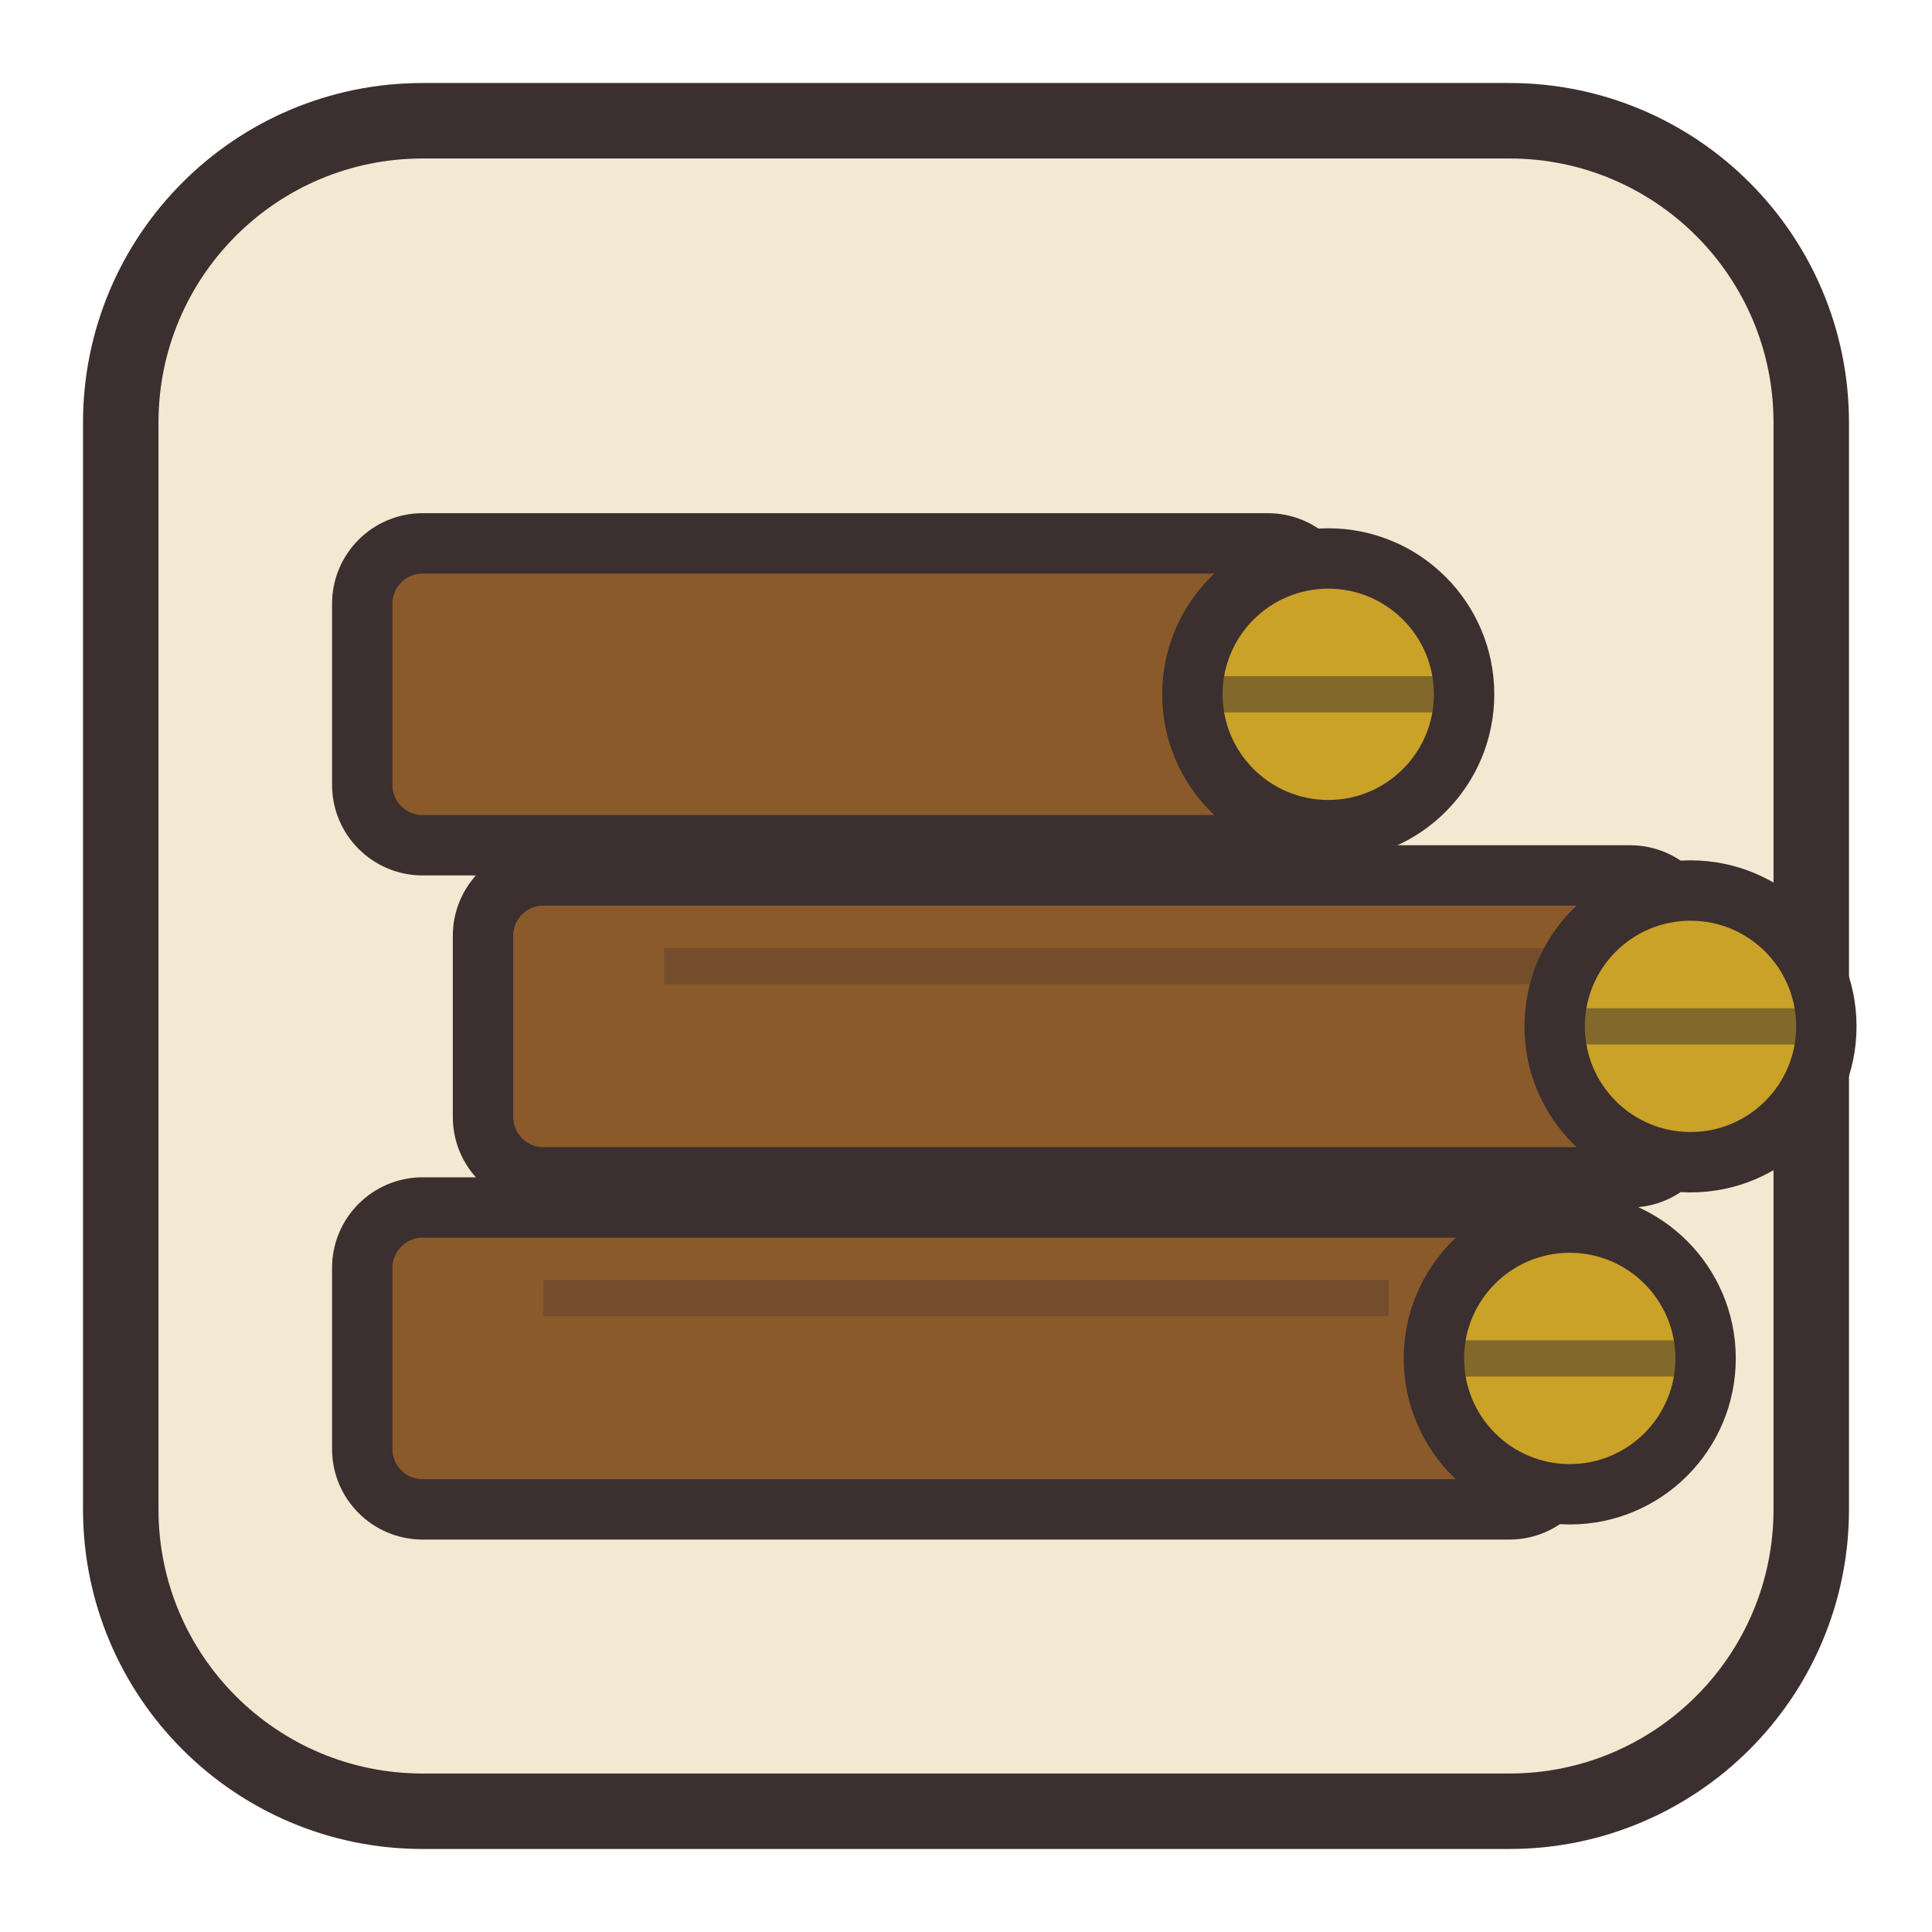
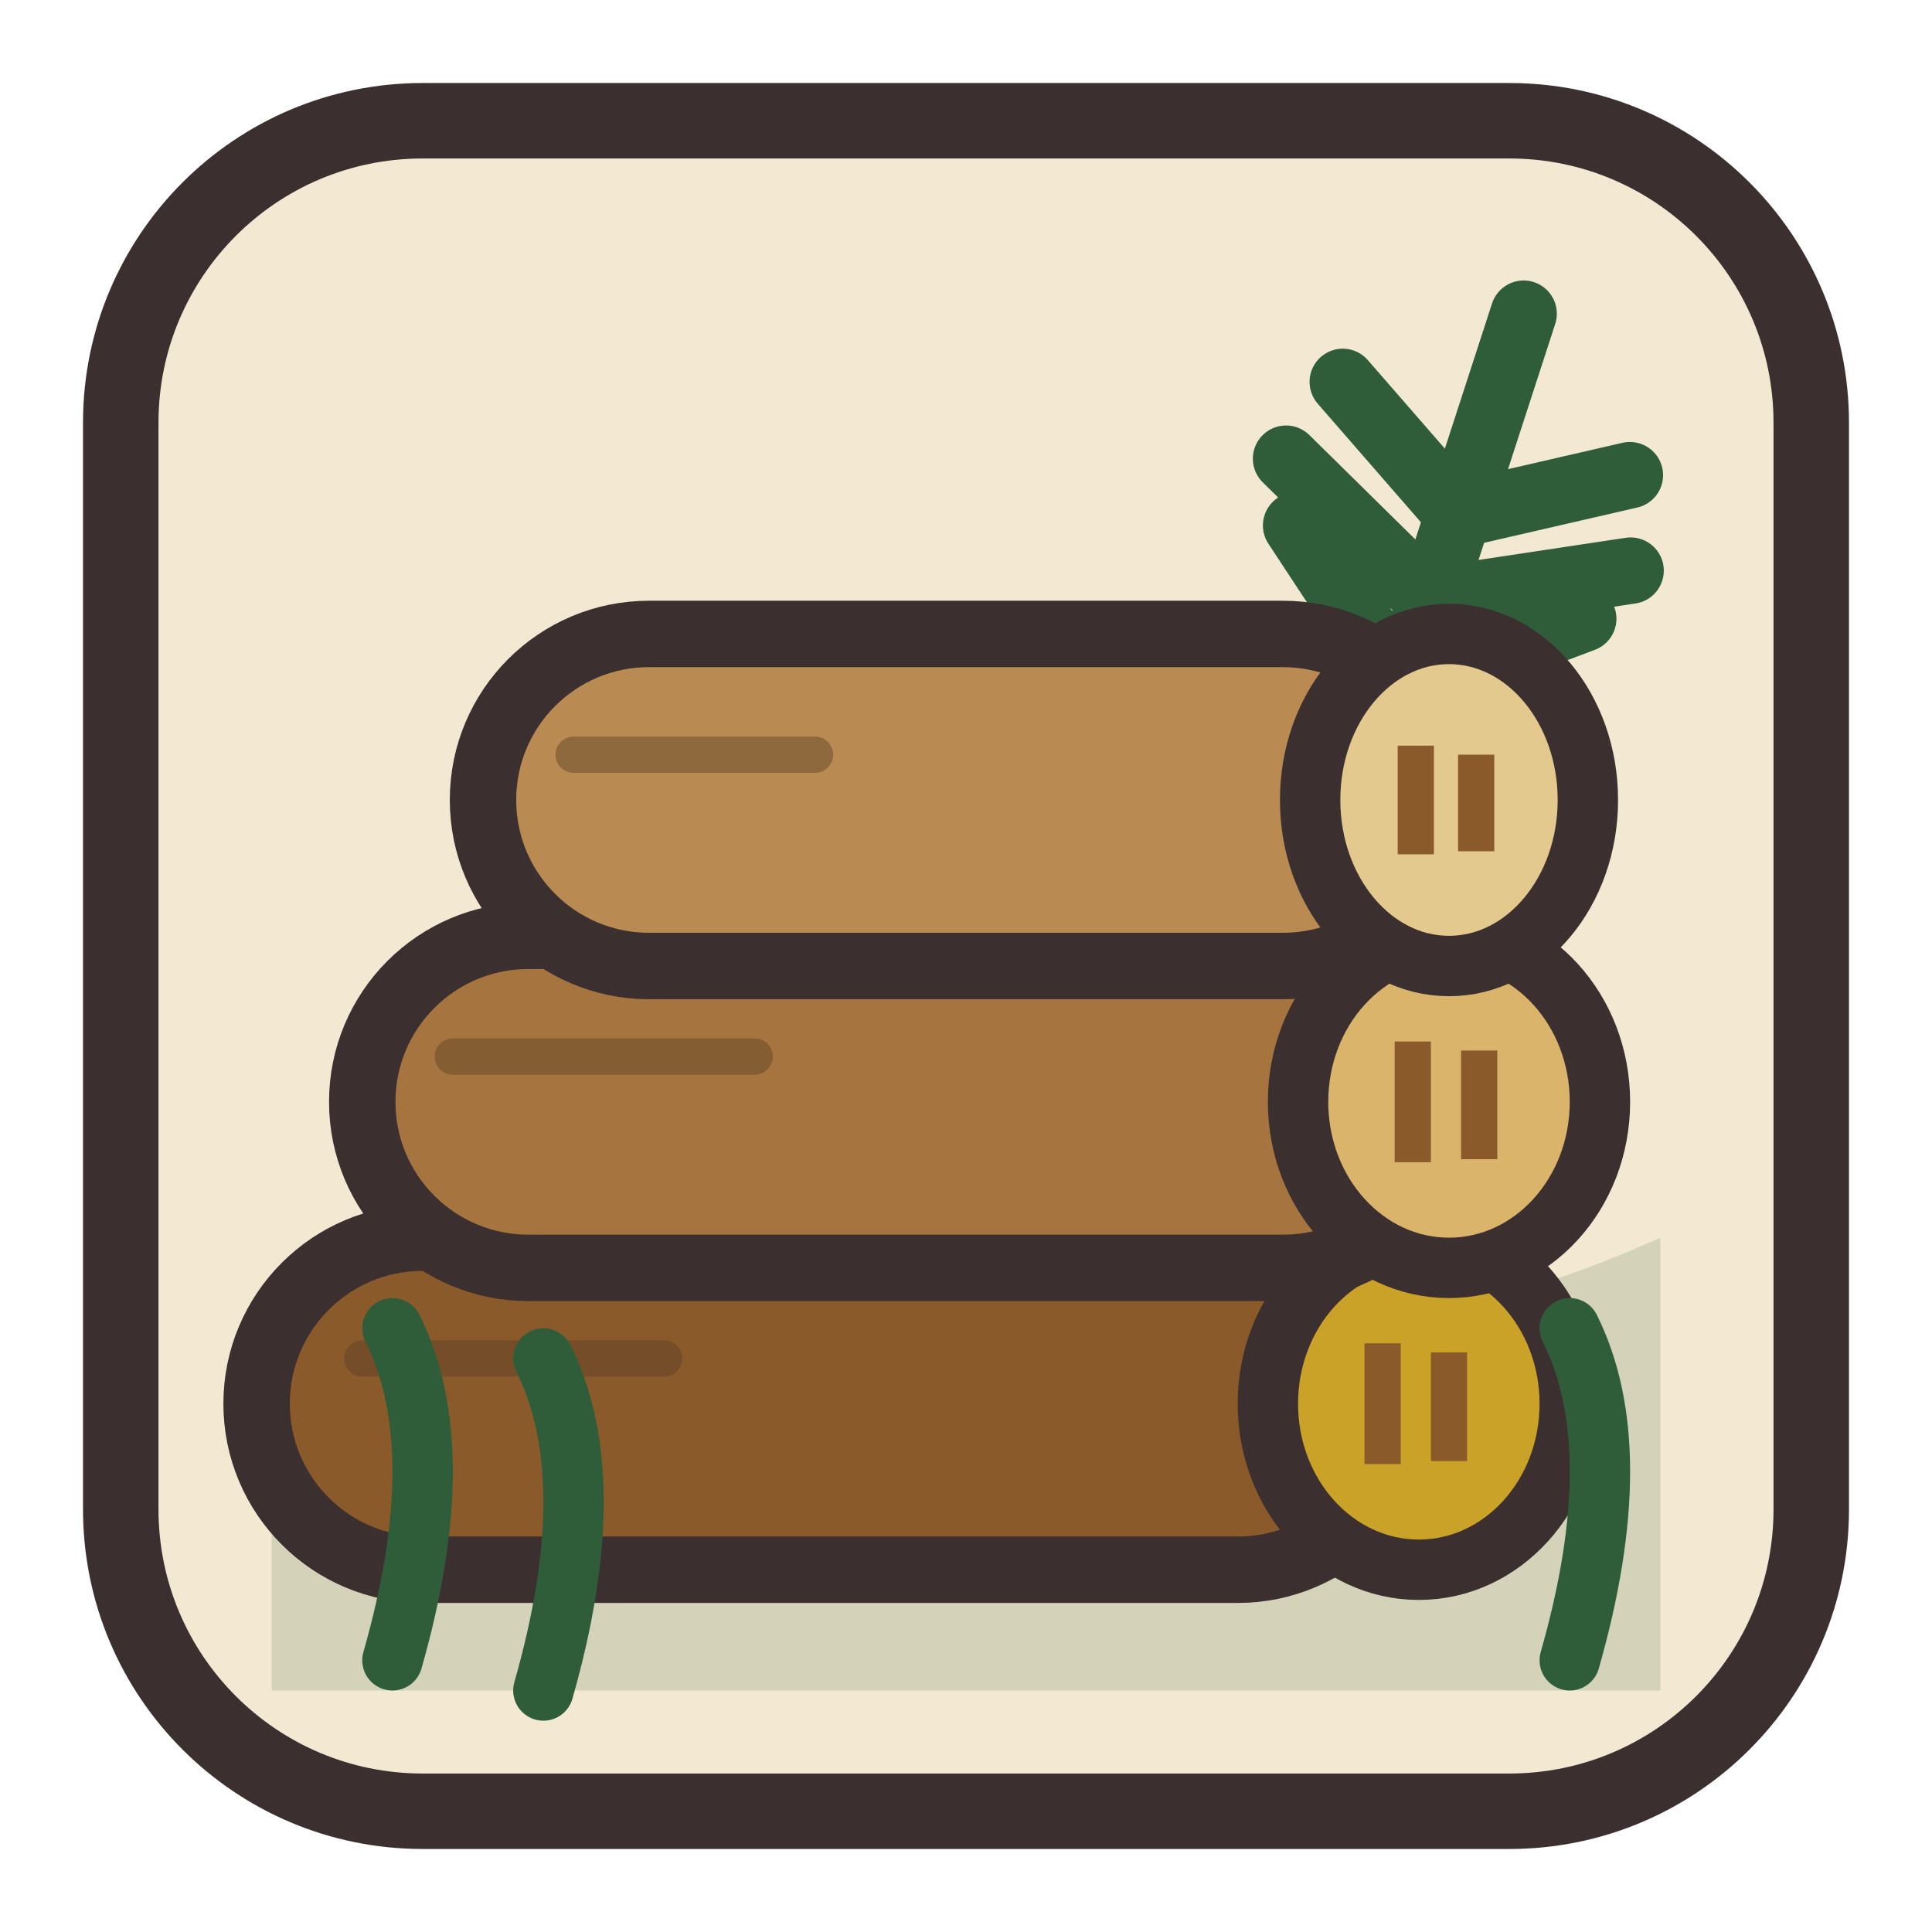
<svg xmlns="http://www.w3.org/2000/svg" viewBox="0 0 64 64">
  <rect x="4" y="4" width="56" height="56" rx="10" fill="#F3E9D2" stroke="#3B2F2F" stroke-width="2.5" />
-   <g stroke="#3B2F2F" stroke-width="2" stroke-linejoin="round">
-     <rect x="12" y="40" width="40" height="10" rx="2" fill="#8A5A2B" />
-     <rect x="16" y="29" width="40" height="10" rx="2" fill="#8A5A2B" />
-     <rect x="12" y="18" width="32" height="10" rx="2" fill="#8A5A2B" />
-     <circle cx="52" cy="45" r="4.5" fill="#C9A227" />
-     <circle cx="56" cy="34" r="4.5" fill="#C9A227" />
-     <circle cx="44" cy="23" r="4.5" fill="#C9A227" />
-     <path d="M48 45 h8 M52 34 h8 M40 23 h8" stroke-width="1.2" opacity=".5" />
-     <path d="M16 45 v0 M16 34 v0" stroke-width="1.5" opacity=".35" />
-     <path d="M18 43 h28 M22 32 h30" stroke-width="1.2" opacity=".3" />
+   <path d="M9 48 Q20 40 32 43 Q44 46 55 41 V56 H9 Z" fill="#2F5D3A" opacity=".16" />
+   <g transform="translate(48 18) rotate(18)" fill="none" stroke="#2F5D3A" stroke-width="2.2" stroke-linecap="round">
+     <path d="M0 10 V-8" />
+     <path d="M0 5 l-5 -4 M0 2 l-6 -3 M0 -1 l-5 -3 M0 5 l5 -4 M0 2 l6 -3 M0 -1 l5 -3" />
  </g>
+   <g stroke="#3B2F2F" stroke-linejoin="round">
+     <rect x="8.5" y="41" width="38" height="11" rx="5.5" fill="#8A5A2B" stroke-width="2.2" />
+     <ellipse cx="47" cy="46.5" rx="5" ry="5.5" fill="#C9A227" stroke-width="2" />
+     <path d="M45.8 44.5 v4 M48 44.8 v3.6" stroke="#8A5A2B" stroke-width="1.2" />
+     <rect x="12" y="31" width="36" height="11" rx="5.5" fill="#A6743E" stroke-width="2.2" />
+     <ellipse cx="48" cy="36.5" rx="5" ry="5.5" fill="#D9B46A" stroke-width="2" />
+     <path d="M46.8 34.5 v4 M49 34.8 v3.6" stroke="#8A5A2B" stroke-width="1.2" />
+     <rect x="16" y="21" width="32" height="11" rx="5.5" fill="#B98B52" stroke-width="2.2" />
+     <ellipse cx="48" cy="26.5" rx="4.6" ry="5.5" fill="#E4C98E" stroke-width="2" />
+     <path d="M46.9 24.7 v3.6 M48.9 25 v3.2" stroke="#8A5A2B" stroke-width="1.2" />
+     <path d="M12 45 h10 M15 35 h10 M19 25 h8" stroke="#5B4126" stroke-width="1.2" opacity=".45" stroke-linecap="round" />
+   </g>
+   <path d="M13 55 q2 -7 0 -11 M18 56 q2 -7 0 -11 M52 55 q2 -7 0 -11" stroke="#2F5D3A" stroke-width="2" fill="none" stroke-linecap="round" />
</svg>
